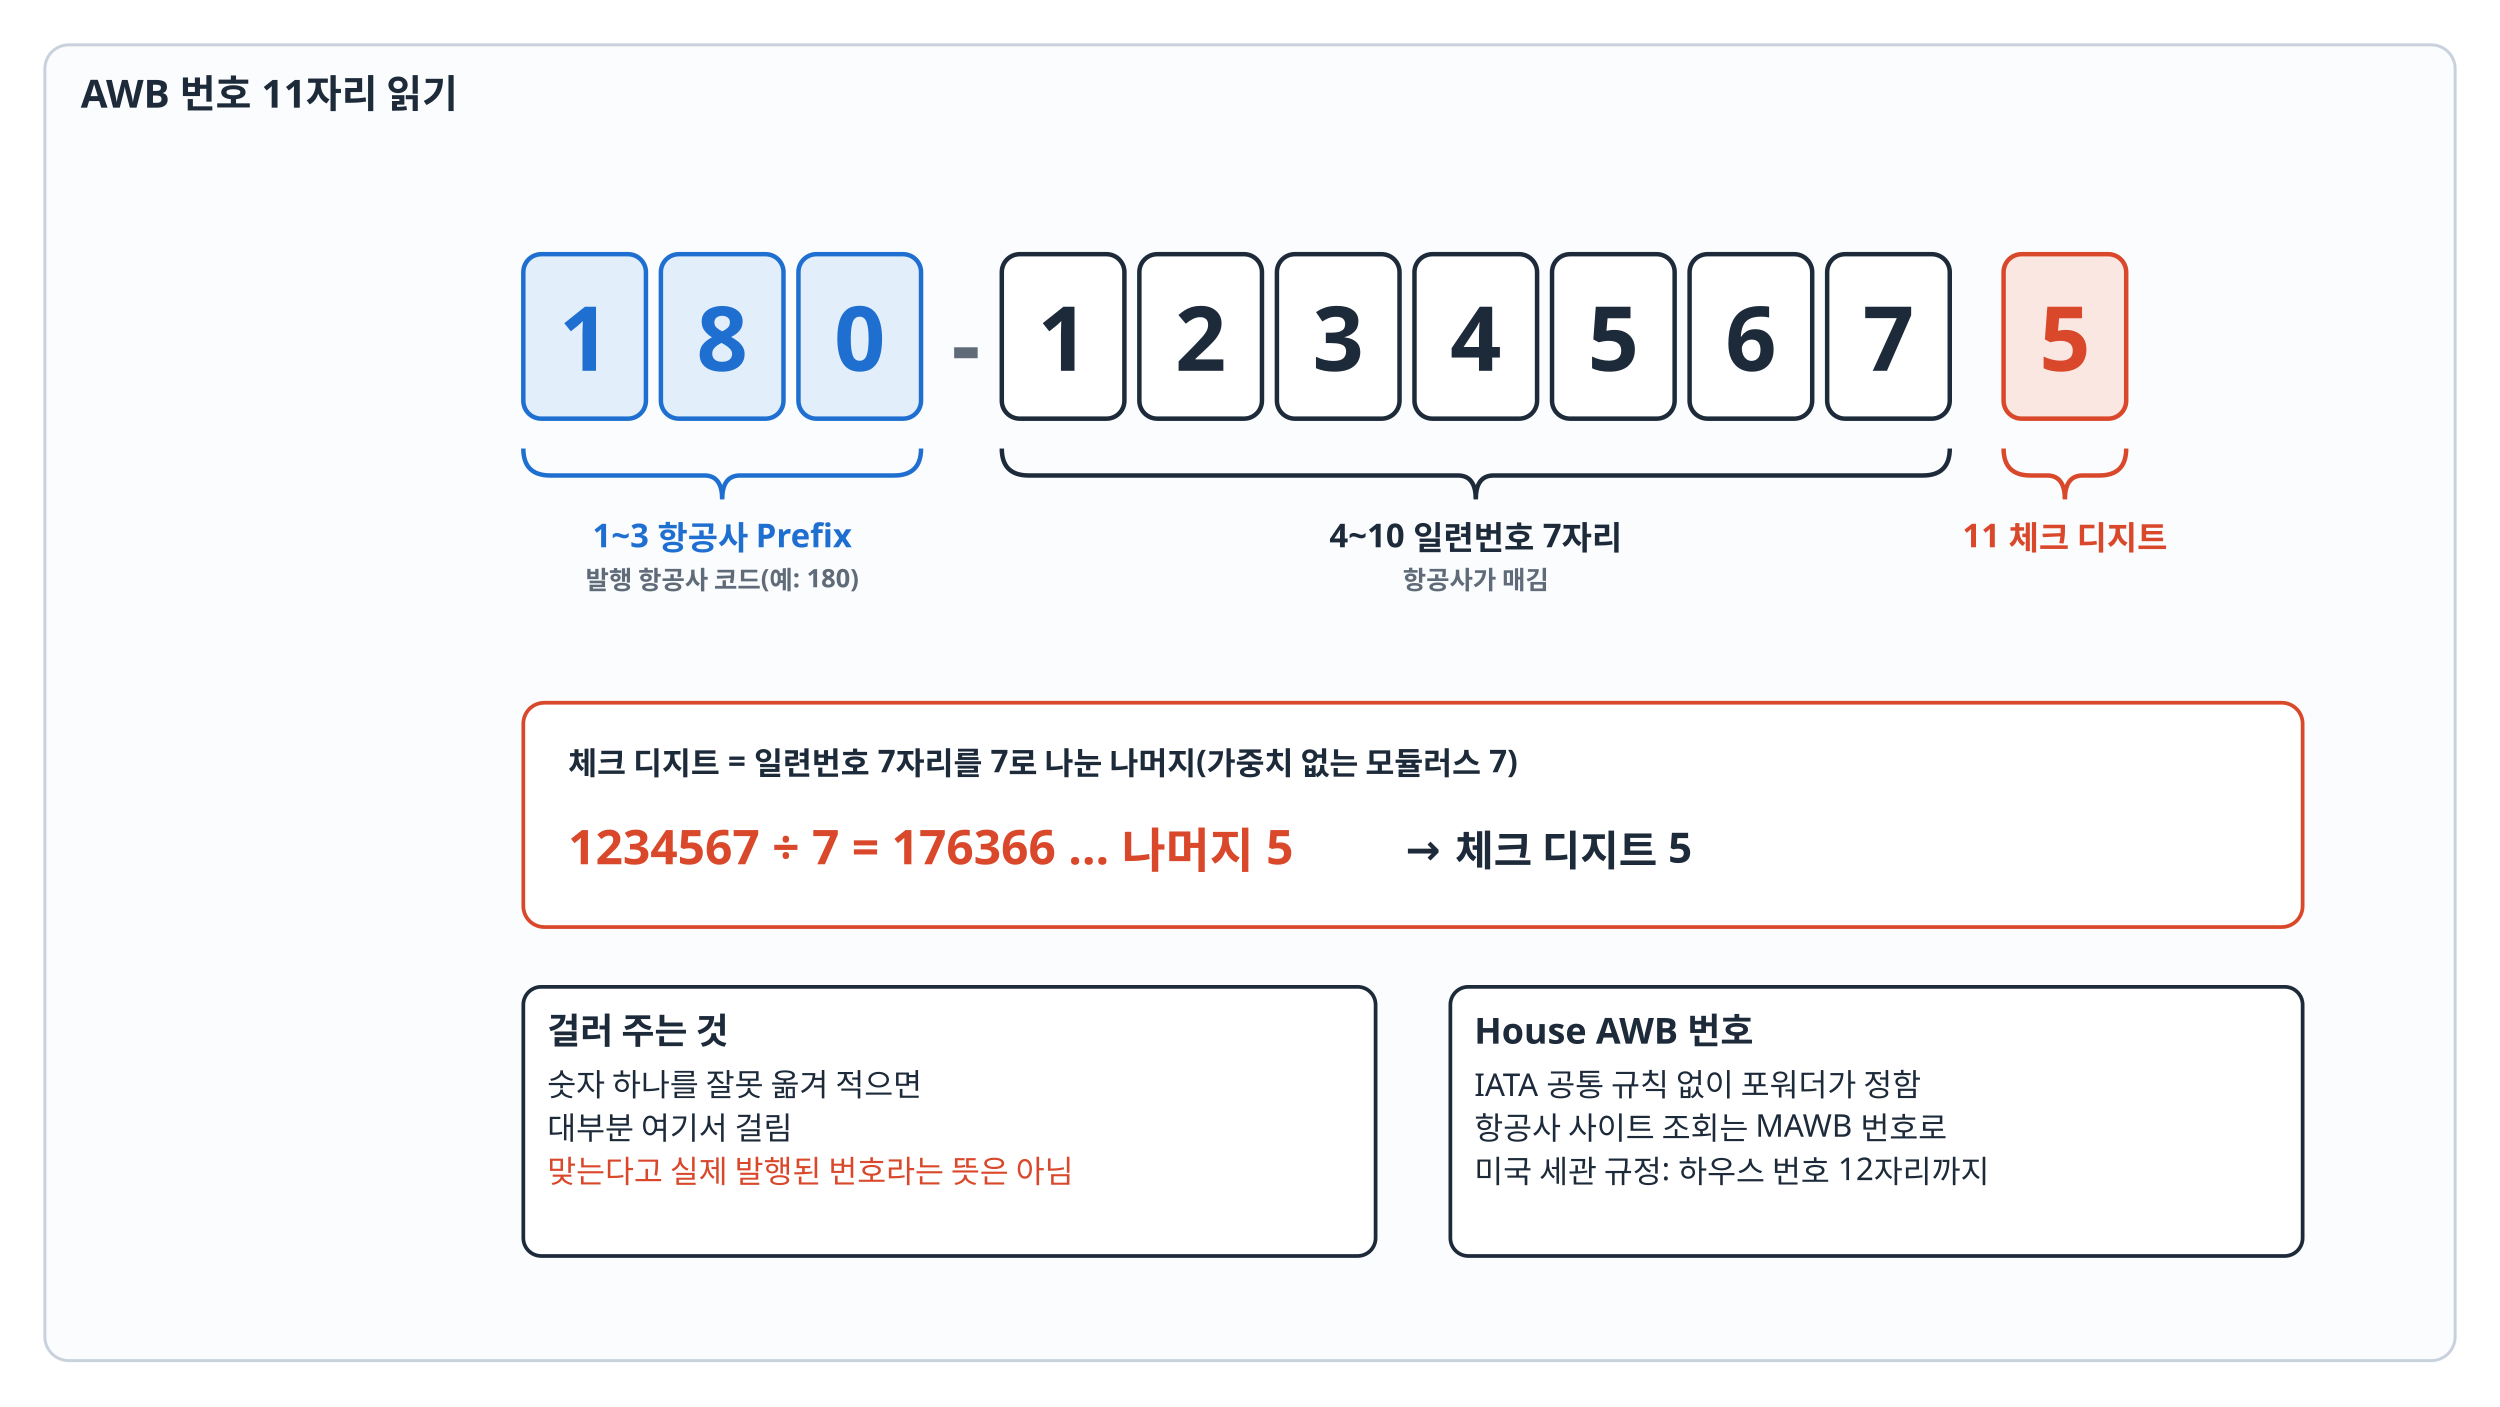
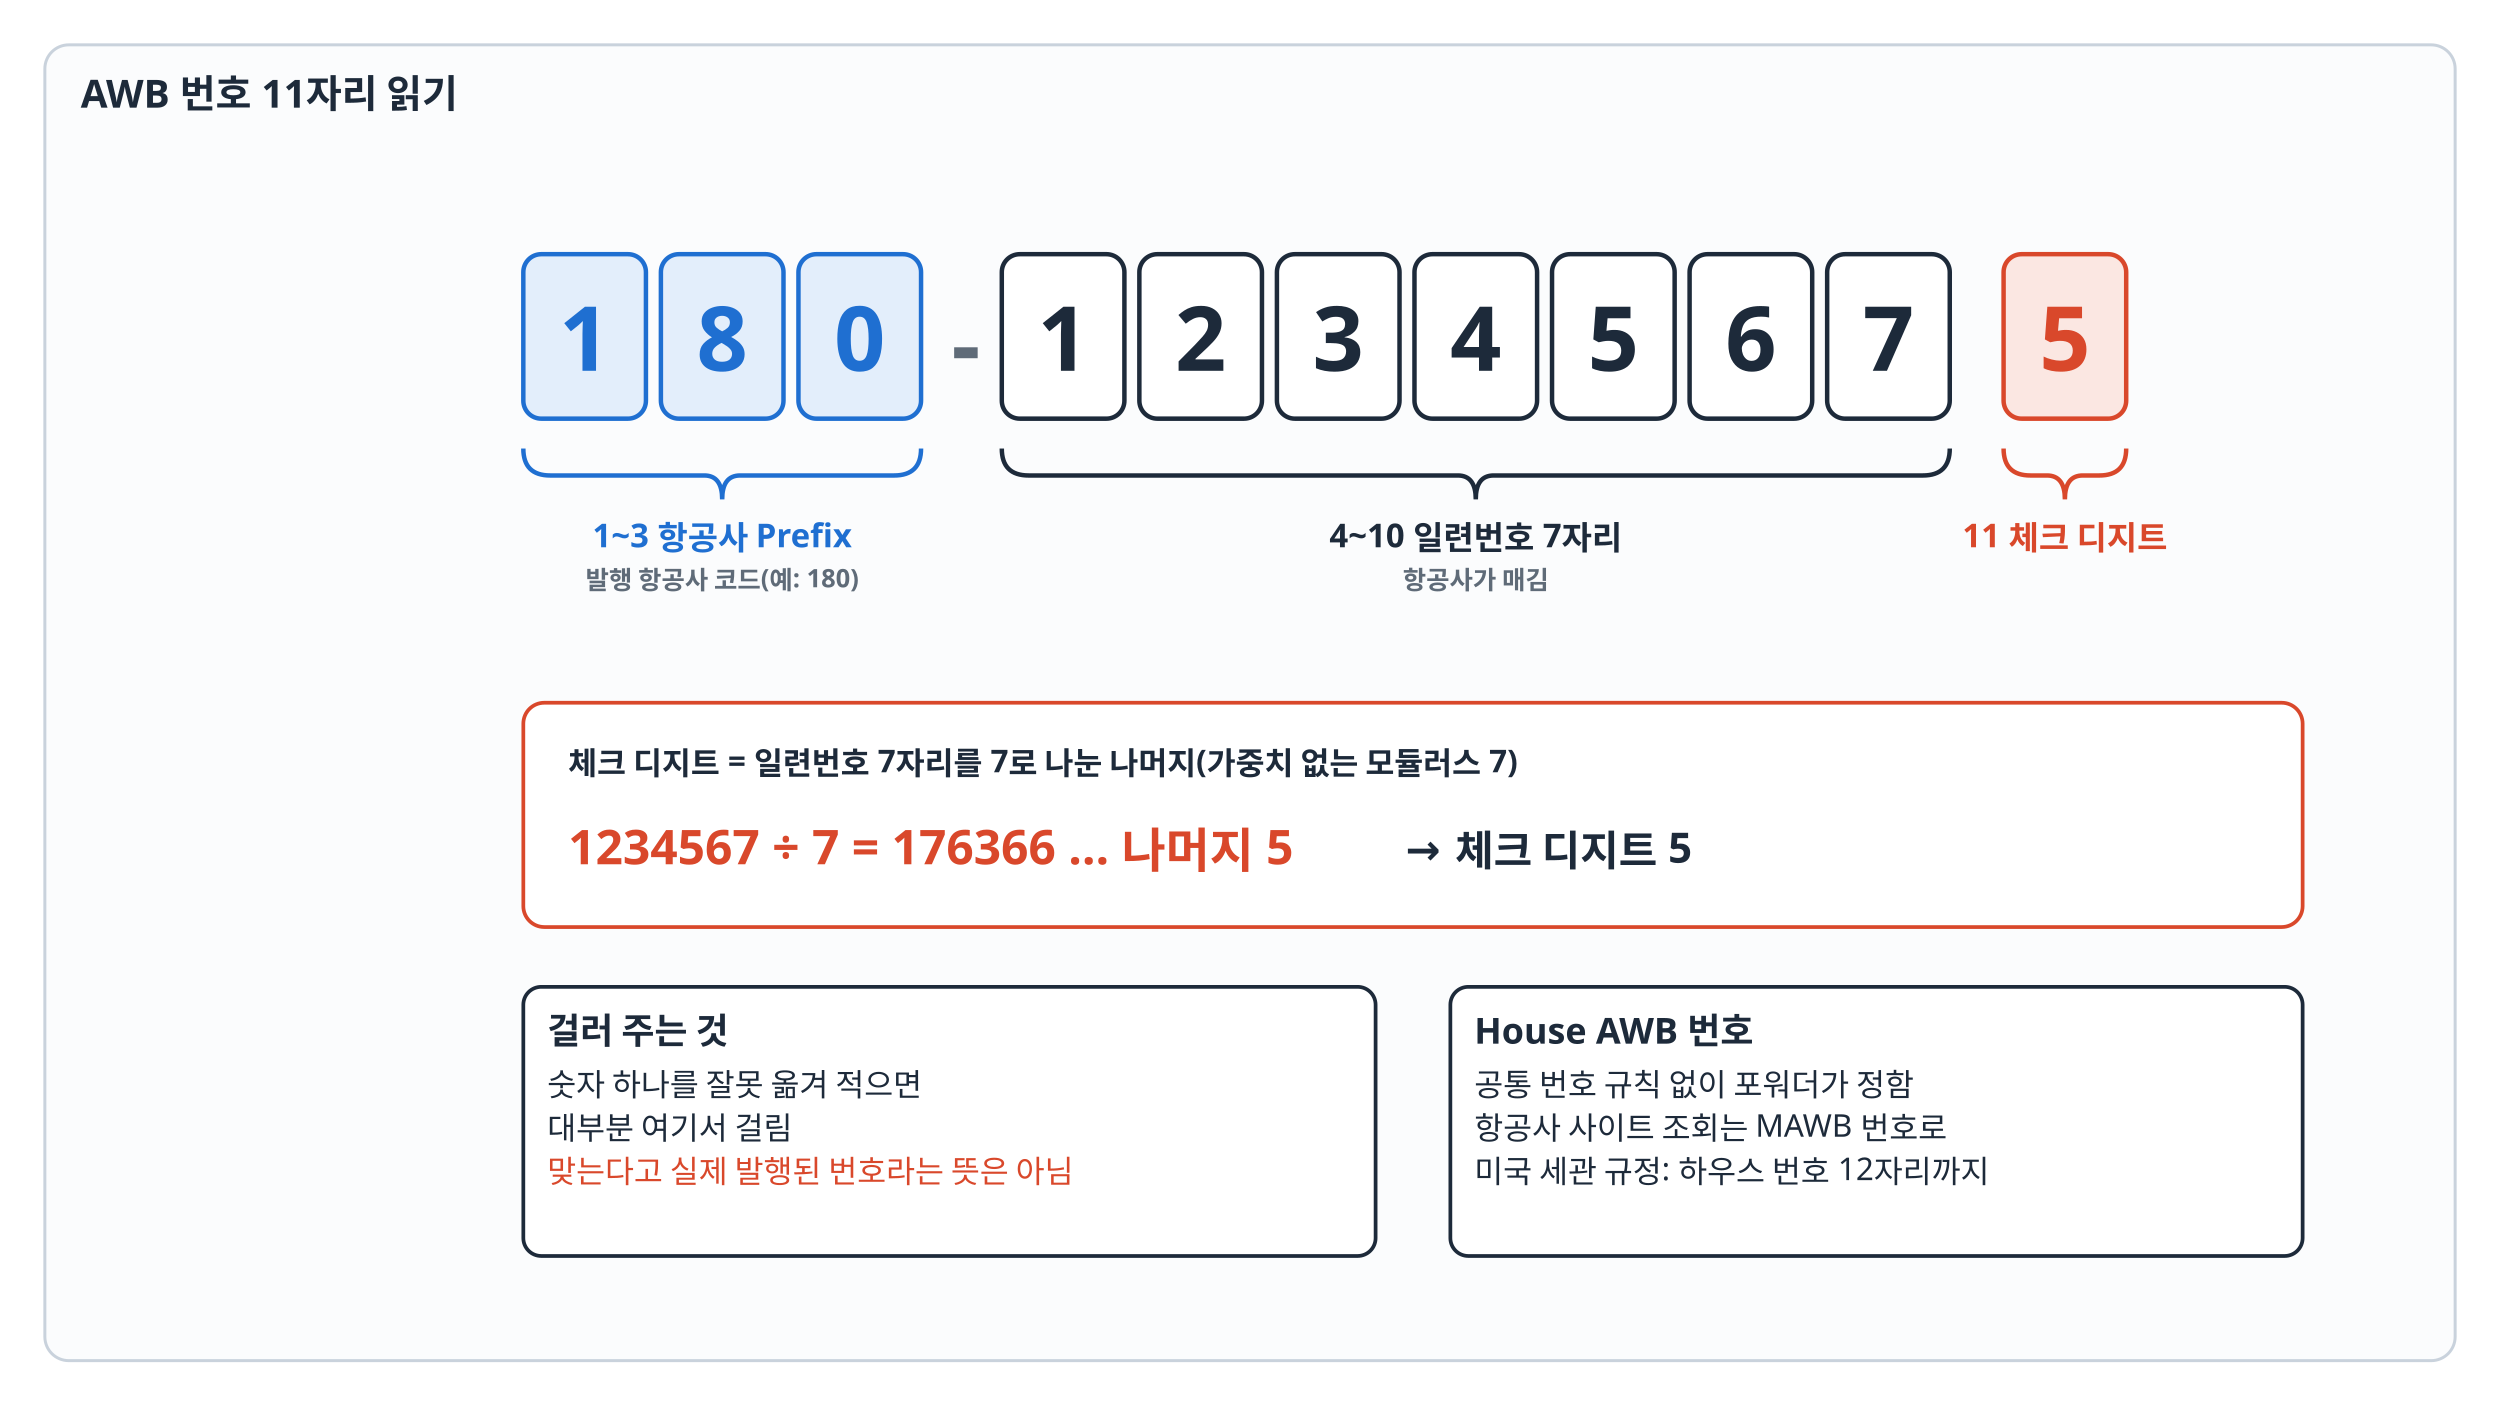
<svg xmlns="http://www.w3.org/2000/svg" viewBox="0 0 1672 941" width="1672" height="941" font-family="Pretendard, 'Noto Sans KR', 'Malgun Gothic', 'Apple SD Gothic Neo', sans-serif">
  <defs>
    <marker id="a-red" viewBox="0 0 10 10" refX="8" refY="5" markerWidth="7" markerHeight="7" orient="auto-start-reverse">
      <path d="M0 0 10 5 0 10z" fill="#d9482b" />
    </marker>
    <marker id="a-blue" viewBox="0 0 10 10" refX="8" refY="5" markerWidth="7" markerHeight="7" orient="auto-start-reverse">
      <path d="M0 0 10 5 0 10z" fill="#1f6fd1" />
    </marker>
    <marker id="a-green" viewBox="0 0 10 10" refX="8" refY="5" markerWidth="7" markerHeight="7" orient="auto-start-reverse">
      <path d="M0 0 10 5 0 10z" fill="#1f8a5b" />
    </marker>
    <marker id="a-orange" viewBox="0 0 10 10" refX="8" refY="5" markerWidth="7" markerHeight="7" orient="auto-start-reverse">
      <path d="M0 0 10 5 0 10z" fill="#e4572e" />
    </marker>
    <marker id="a-ink" viewBox="0 0 10 10" refX="8" refY="5" markerWidth="7" markerHeight="7" orient="auto-start-reverse">
      <path d="M0 0 10 5 0 10z" fill="#1d2a3a" />
    </marker>
    <marker id="a-gray" viewBox="0 0 10 10" refX="8" refY="5" markerWidth="7" markerHeight="7" orient="auto-start-reverse">
      <path d="M0 0 10 5 0 10z" fill="#9aa5b1" />
    </marker>
    <marker id="a-sub" viewBox="0 0 10 10" refX="8" refY="5" markerWidth="7" markerHeight="7" orient="auto-start-reverse">
      <path d="M0 0 10 5 0 10z" fill="#5f6b78" />
    </marker>
  </defs>
  <rect width="1672" height="941" fill="#ffffff" />
  <rect x="30" y="30" width="1612" height="880" fill="#fbfcfd" stroke="#c9d2dc" stroke-width="2" rx="16" />
  <text x="54" y="72" font-size="26" font-weight="800" fill="#1d2a3a" text-anchor="start">AWB 번호 11자리 읽기</text>
  <rect x="350" y="170" width="82" height="110" fill="#e3eefb" stroke="#1f6fd1" stroke-width="3" rx="12" />
  <text x="391.0" y="248" font-size="60" font-weight="800" fill="#1f6fd1" text-anchor="middle">1</text>
  <rect x="442" y="170" width="82" height="110" fill="#e3eefb" stroke="#1f6fd1" stroke-width="3" rx="12" />
  <text x="483.0" y="248" font-size="60" font-weight="800" fill="#1f6fd1" text-anchor="middle">8</text>
  <rect x="534" y="170" width="82" height="110" fill="#e3eefb" stroke="#1f6fd1" stroke-width="3" rx="12" />
  <text x="575.0" y="248" font-size="60" font-weight="800" fill="#1f6fd1" text-anchor="middle">0</text>
  <text x="646" y="252" font-size="60" font-weight="800" fill="#5f6b78" text-anchor="middle">-</text>
  <rect x="670" y="170" width="82" height="110" fill="#ffffff" stroke="#1d2a3a" stroke-width="3" rx="12" />
  <text x="711.0" y="248" font-size="60" font-weight="800" fill="#1d2a3a" text-anchor="middle">1</text>
  <rect x="762" y="170" width="82" height="110" fill="#ffffff" stroke="#1d2a3a" stroke-width="3" rx="12" />
  <text x="803.0" y="248" font-size="60" font-weight="800" fill="#1d2a3a" text-anchor="middle">2</text>
  <rect x="854" y="170" width="82" height="110" fill="#ffffff" stroke="#1d2a3a" stroke-width="3" rx="12" />
  <text x="895.0" y="248" font-size="60" font-weight="800" fill="#1d2a3a" text-anchor="middle">3</text>
  <rect x="946" y="170" width="82" height="110" fill="#ffffff" stroke="#1d2a3a" stroke-width="3" rx="12" />
  <text x="987.0" y="248" font-size="60" font-weight="800" fill="#1d2a3a" text-anchor="middle">4</text>
  <rect x="1038" y="170" width="82" height="110" fill="#ffffff" stroke="#1d2a3a" stroke-width="3" rx="12" />
  <text x="1079.0" y="248" font-size="60" font-weight="800" fill="#1d2a3a" text-anchor="middle">5</text>
  <rect x="1130" y="170" width="82" height="110" fill="#ffffff" stroke="#1d2a3a" stroke-width="3" rx="12" />
  <text x="1171.0" y="248" font-size="60" font-weight="800" fill="#1d2a3a" text-anchor="middle">6</text>
  <rect x="1222" y="170" width="82" height="110" fill="#ffffff" stroke="#1d2a3a" stroke-width="3" rx="12" />
  <text x="1263.0" y="248" font-size="60" font-weight="800" fill="#1d2a3a" text-anchor="middle">7</text>
  <rect x="1340" y="170" width="82" height="110" fill="#fbe7e2" stroke="#d9482b" stroke-width="3" rx="12" />
  <text x="1381.0" y="248" font-size="60" font-weight="800" fill="#d9482b" text-anchor="middle">5</text>
  <path d="M350 300 q0 18 18 18 L471.0 318 q12 0 12 16 q0 -16 12 -16 L598 318 q18 0 18 -18" fill="none" stroke="#1f6fd1" stroke-width="3" />
  <text x="483.0" y="366" font-size="22" font-weight="800" fill="#1f6fd1" text-anchor="middle">1~3 항공사 Prefix</text>
  <text x="483.0" y="394" font-size="17" font-weight="600" fill="#5f6b78" text-anchor="middle">발행 항공사 코드(예: 180)</text>
  <path d="M670 300 q0 18 18 18 L975.0 318 q12 0 12 16 q0 -16 12 -16 L1286 318 q18 0 18 -18" fill="none" stroke="#1d2a3a" stroke-width="3" />
  <text x="987.0" y="366" font-size="22" font-weight="800" fill="#1d2a3a" text-anchor="middle">4~10 일련번호 7자리</text>
  <text x="987.0" y="394" font-size="17" font-weight="600" fill="#5f6b78" text-anchor="middle">항공사가 매김</text>
  <path d="M1340 300 q0 18 18 18 L1369.0 318 q12 0 12 16 q0 -16 12 -16 L1404 318 q18 0 18 -18" fill="none" stroke="#d9482b" stroke-width="3" />
  <text x="1381.0" y="366" font-size="22" font-weight="800" fill="#d9482b" text-anchor="middle">11 체크 디지트</text>
  <text x="1381.0" y="394" font-size="17" font-weight="600" fill="#5f6b78" text-anchor="middle" />
  <rect x="350" y="470" width="1190" height="150" fill="#ffffff" stroke="#d9482b" stroke-width="2.5" rx="14" />
  <text x="380" y="518" font-size="21" font-weight="800" fill="#1d2a3a" text-anchor="start">체크 디지트 = 일련번호 7자리를 7로 나눈 나머지(가중치 없는 모듈러스 7)</text>
  <text x="380" y="578" font-size="32" font-weight="800" fill="#d9482b" text-anchor="start">1234567 ÷ 7 = 176366 … 나머지 5</text>
  <text x="940" y="578" font-size="28" font-weight="800" fill="#1d2a3a" text-anchor="start">→ 체크 디지트 5</text>
  <rect x="350" y="660" width="570" height="180" fill="#ffffff" stroke="#1d2a3a" stroke-width="2.5" rx="12" />
  <text x="366" y="698" font-size="24" font-weight="800" fill="#1d2a3a" text-anchor="start">걸러 주는 것</text>
  <text x="366" y="733" font-size="21" font-weight="500" fill="#1d2a3a" text-anchor="start">숫자 하나를 잘못 옮겨 적으면</text>
  <text x="366" y="762" font-size="21" font-weight="500" fill="#1d2a3a" text-anchor="start">대부분 여기서 걸림</text>
  <text x="366" y="791" font-size="21" font-weight="500" fill="#d9482b" text-anchor="start">맞는다고 실제 발행된 번호라는 뜻은 아님</text>
  <rect x="970" y="660" width="570" height="180" fill="#ffffff" stroke="#1d2a3a" stroke-width="2.5" rx="12" />
  <text x="986" y="698" font-size="24" font-weight="800" fill="#1d2a3a" text-anchor="start">House AWB 번호</text>
-   <text x="986" y="733" font-size="21" font-weight="500" fill="#1d2a3a" text-anchor="start">IATA 공통 규칙 없이 포워더가 정함</text>
+   <text x="986" y="733" font-size="21" font-weight="500" fill="#1d2a3a" text-anchor="start">공통 번호 규칙 없이 포워더가 정함</text>
  <text x="986" y="762" font-size="21" font-weight="500" fill="#1d2a3a" text-anchor="start">항공사 사이트 조회는 MAWB 번호로</text>
  <text x="986" y="791" font-size="21" font-weight="500" fill="#1d2a3a" text-anchor="start">미국 세관 규정: 하우스 번호 12자리까지</text>
</svg>
